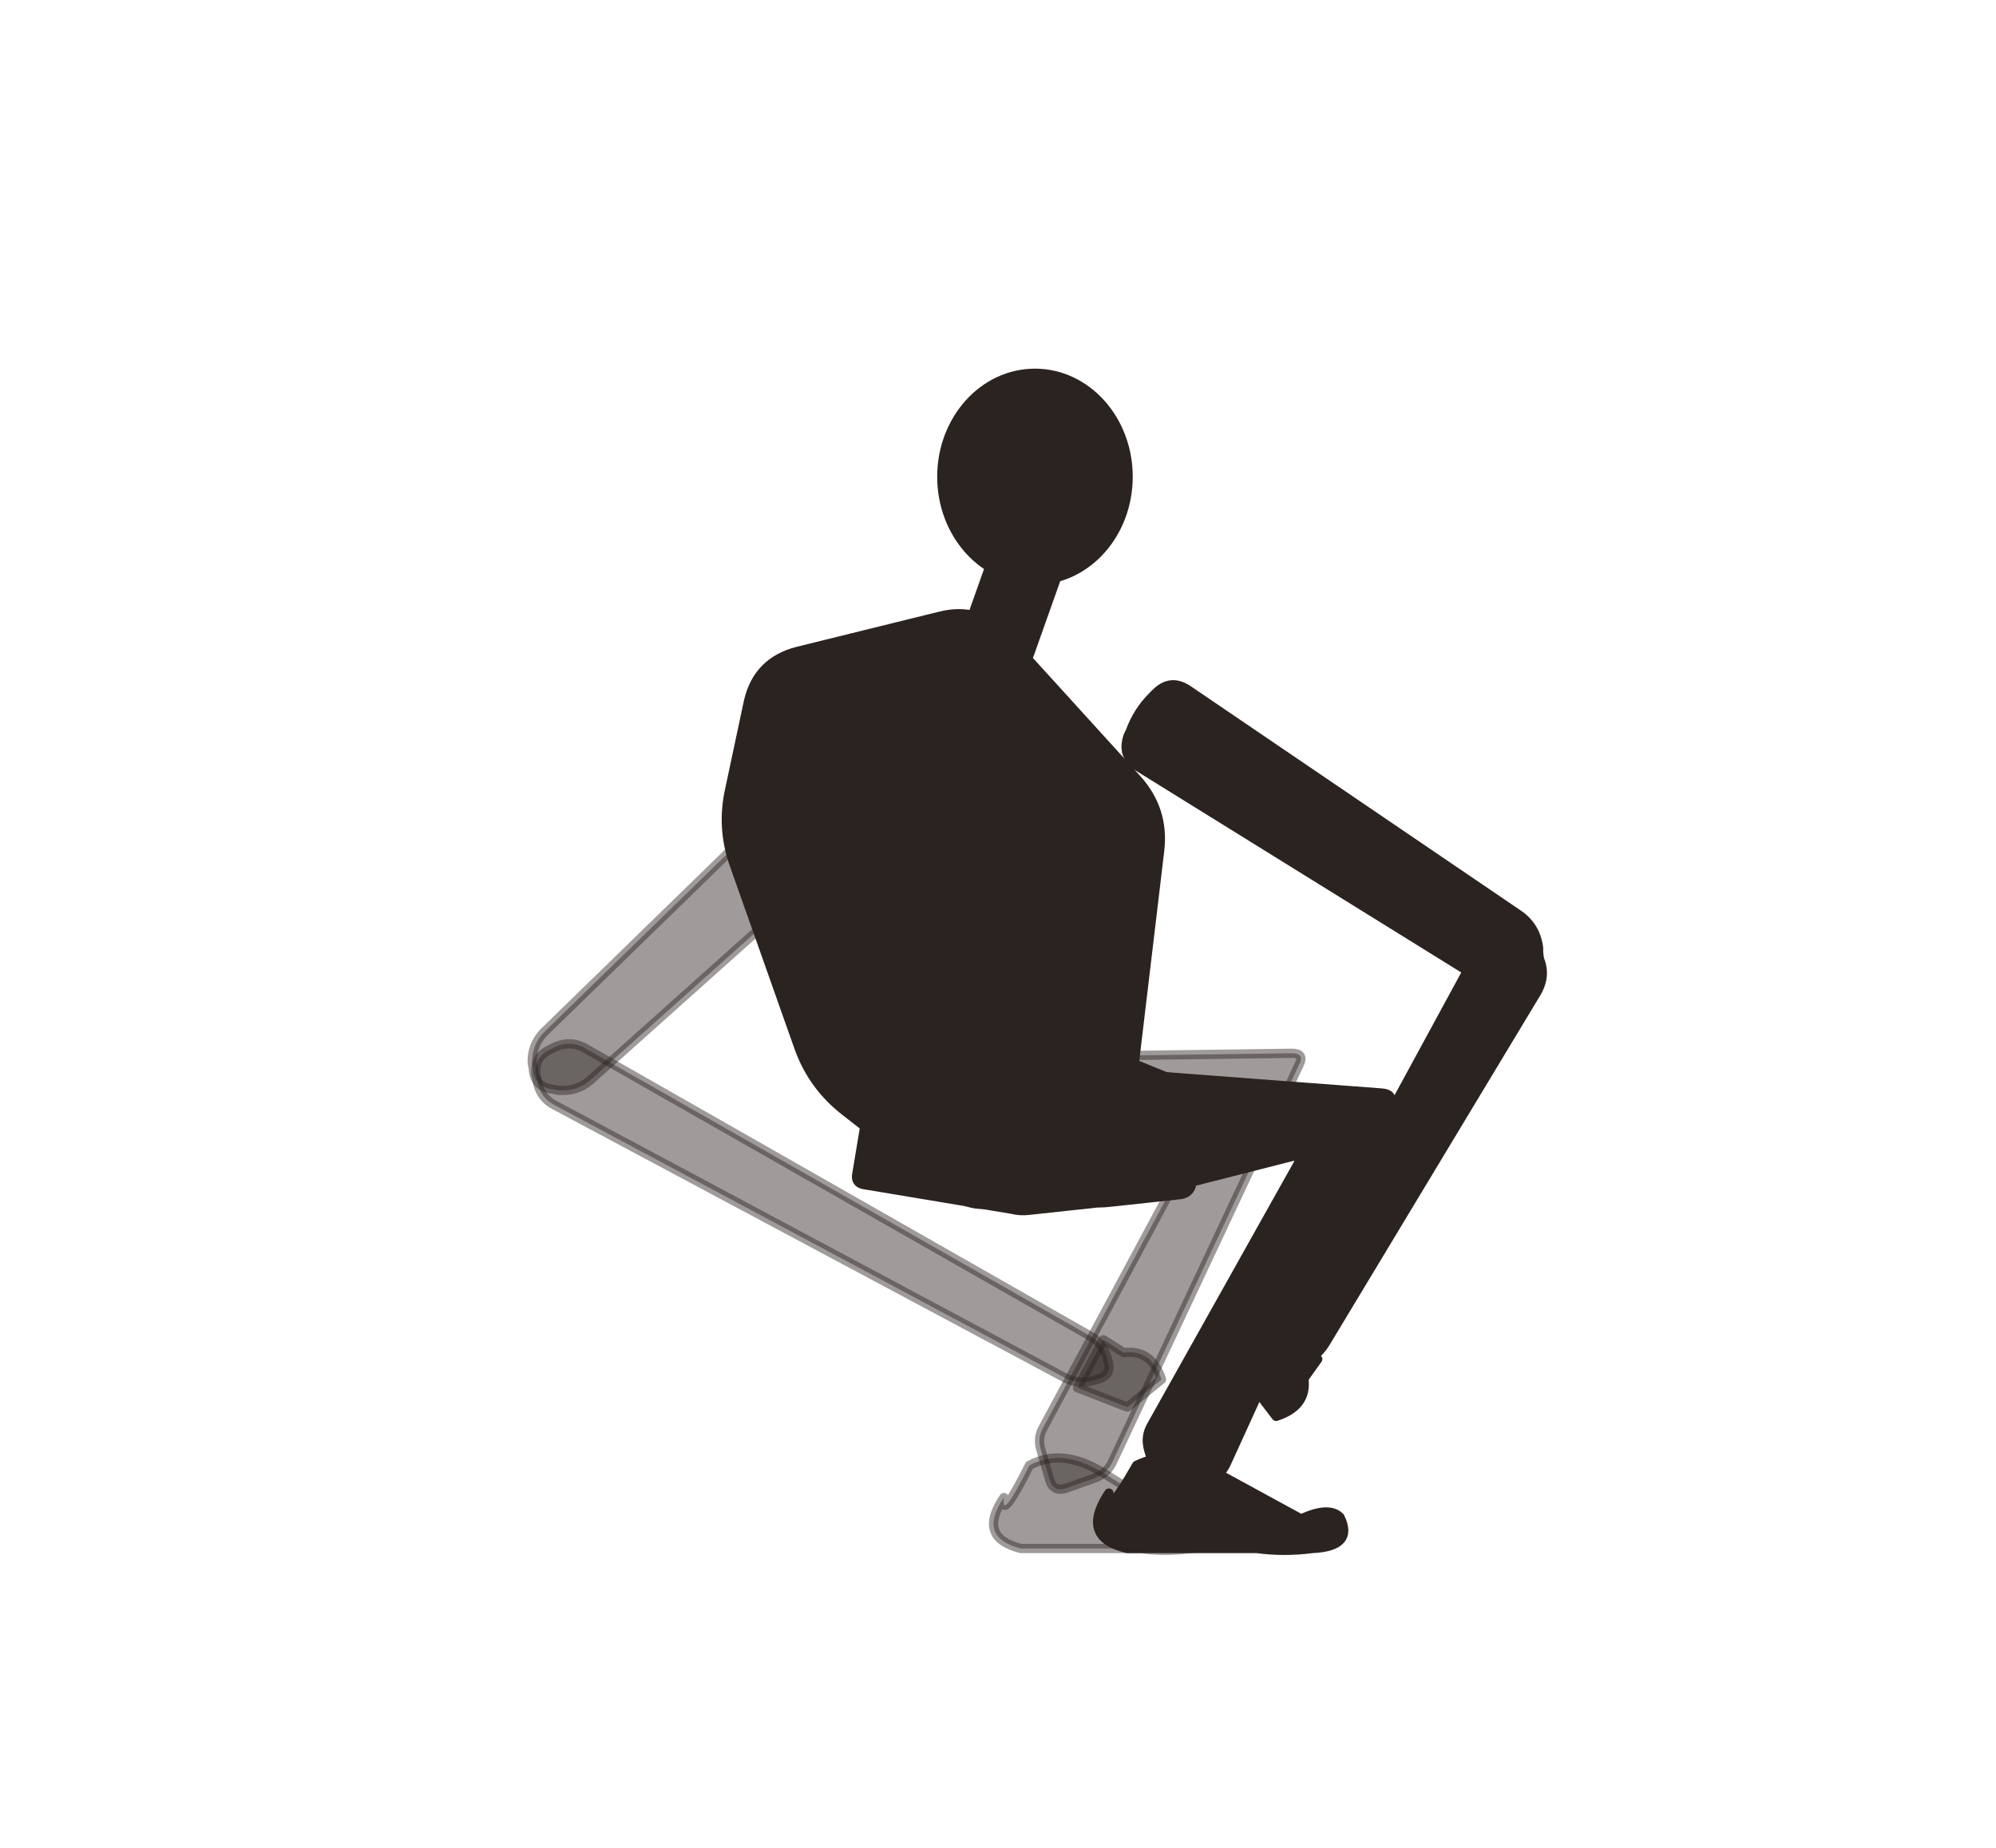
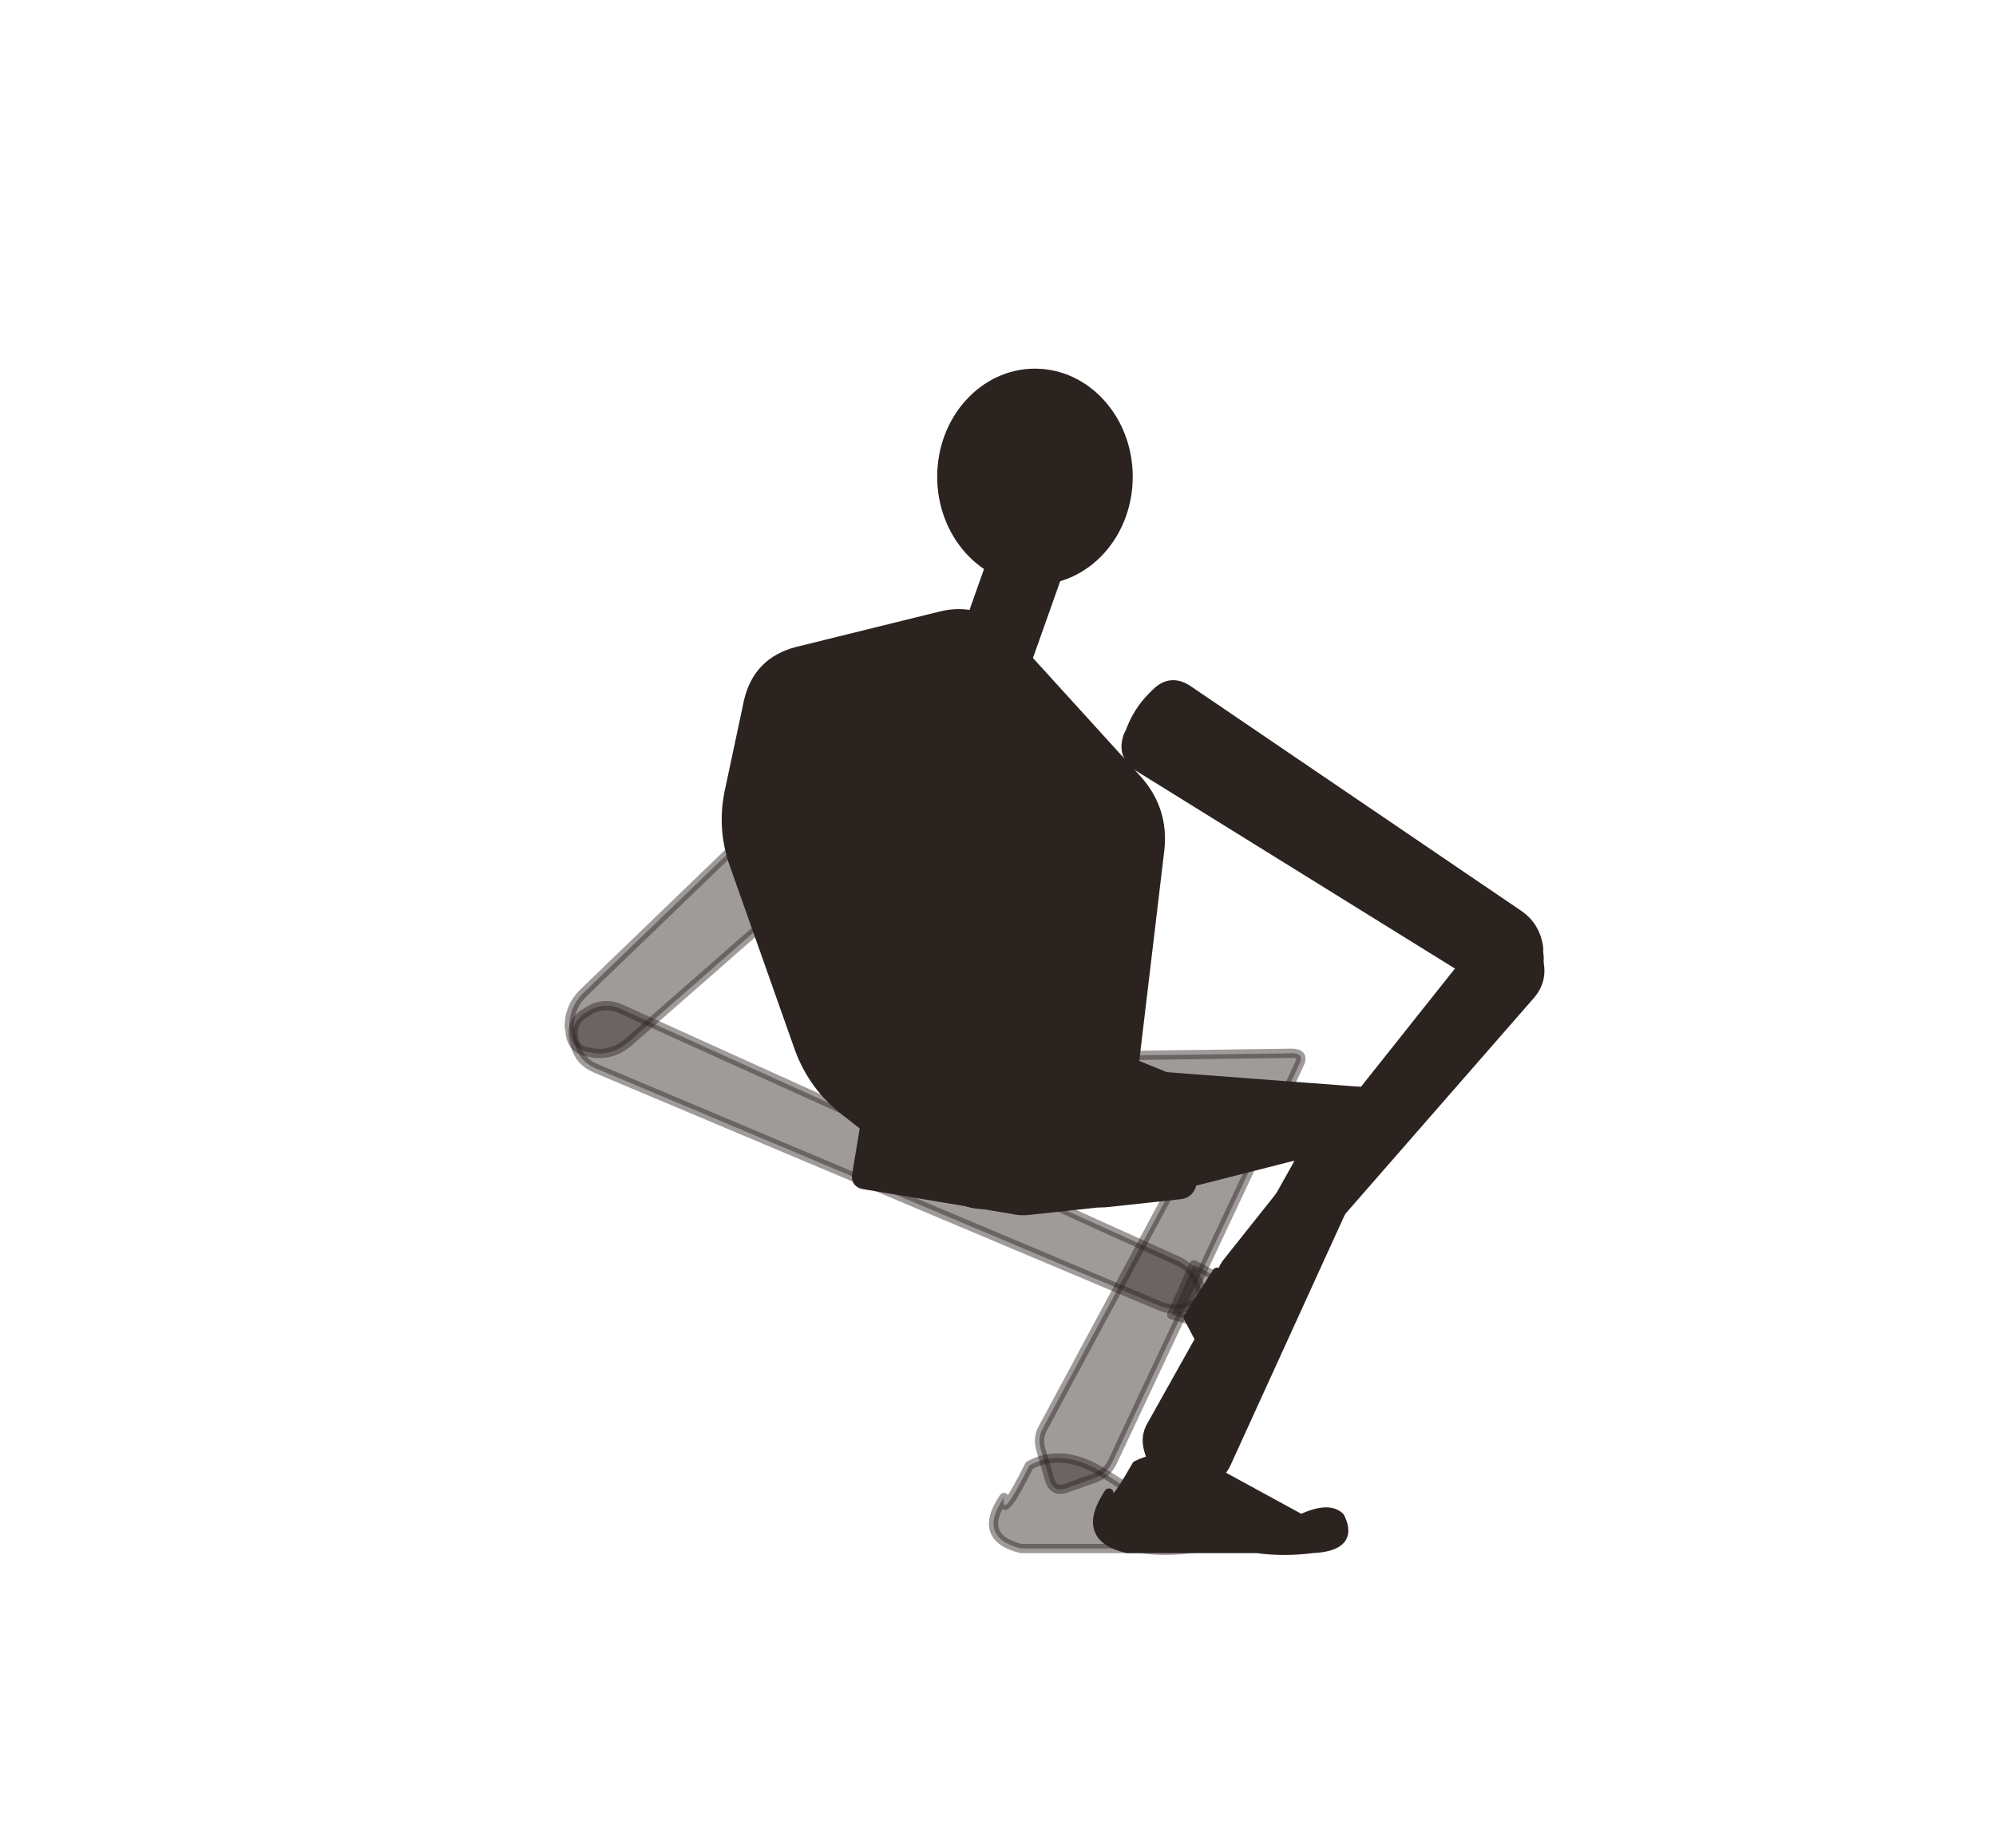
<svg xmlns="http://www.w3.org/2000/svg" viewBox="-8 0 216 200">
  <path d="M 103.6 126.3 L 121.4 121.6 Q 122.8 121.2 122.1 122.5 L 104.9 154.5 Q 104.2 155.7 104.7 157.1 L 105.6 160.2 Q 106 161.5 107.3 161.1 L 110.4 160 Q 111.8 159.5 112.4 158.2 L 132.6 115.2 Q 133.2 114 131.8 114 L 102.3 114.4 Q 100.9 114.4 101 115.8 L 102.1 125.3 Q 102.2 126.7 103.6 126.3 Z" fill="#2b2320" stroke="#2b2320" stroke-width="1" stroke-linejoin="round" fill-opacity="0.45" stroke-opacity="0.45" />
  <path d="M 100.64 162.08 Q 97.696 166.4 102.48 167.6 L 115.36 167.6 Q 118.12 168 120.88 167.6 Q 125.112 167.4 123.64 164.47 Q 122.536 163.37 119.776 164.66 L 111.68 159.6 Q 107.08 156.6 103.4 158.6 Q 100.272 164.84 100.64 162.08 Z" fill="#2b2320" stroke="#2b2320" stroke-width="1" stroke-linejoin="round" fill-opacity="0.45" stroke-opacity="0.45" />
  <path d="M 114.4 129.6 L 131.7 125.2 Q 133.1 124.8 132.4 126.1 L 116.6 154.3 Q 115.9 155.5 116.3 156.9 L 117.4 160.6 Q 117.8 161.9 119.2 161.4 L 122.8 160.1 Q 124.1 159.7 124.7 158.4 L 142.4 119.6 Q 142.9 118.4 141.5 118.3 L 113.7 116.2 Q 112.3 116.1 112.4 117.5 L 113 128.5 Q 113.1 129.9 114.4 129.6 Z" fill="#2b2320" stroke="#2b2320" stroke-width="1" stroke-linejoin="round" />
  <path d="M 112 161.6 Q 108.8 166.4 114 167.6 L 128 167.6 Q 131 168 134 167.6 Q 138.6 167.4 137 164.2 Q 135.8 163 132.8 164.4 L 124 159.6 Q 119 156.6 115 158.6 Q 111.6 164.6 112 161.6 Z" fill="#2b2320" stroke="#2b2320" stroke-width="1" stroke-linejoin="round" />
-   <path d="M 77.5 85.8 L 51.1 111.5 Q 49.5 113 49.6 115.1 L 49.7 115.6 Q 49.8 117.7 51.9 117.9 L 52.3 118 Q 54.5 118.2 56 116.8 L 83.5 92.2 Q 85 90.8 84 89.1 L 83.7 88.7 Q 82.7 86.9 81 85.8 L 80.7 85.5 Q 79 84.4 77.5 85.8 Z" fill="#2b2320" stroke="#2b2320" stroke-width="1" stroke-linejoin="round" fill-opacity="0.45" stroke-opacity="0.45" />
-   <path d="M 52 119.6 L 107.2 149.1 Q 108.7 149.9 110.4 149.4 L 110.7 149.3 Q 112.4 148.9 111.9 147.3 L 111.8 146.9 Q 111.3 145.3 109.8 144.5 L 55.4 113.5 Q 53.7 112.5 51.9 113.4 L 51.5 113.6 Q 49.8 114.4 50 116.3 L 50.1 116.7 Q 50.3 118.7 52 119.6 Z" fill="#2b2320" stroke="#2b2320" stroke-width="1" stroke-linejoin="round" fill-opacity="0.45" stroke-opacity="0.45" />
-   <path d="M 108.6 150.2 L 114 152.3 L 117.7 149.3 Q 116.6 146 113.6 146.4 L 111.4 145 Z" fill="#2b2320" stroke="#2b2320" stroke-width="1" stroke-linejoin="round" fill-opacity="0.45" stroke-opacity="0.45" />
+   <path d="M 77.6 85.8 L 55.1 107.5 Q 53.6 109 53.6 111.1 L 53.7 111.6 Q 53.8 113.7 55.9 113.9 L 56.3 114 Q 58.4 114.2 60 112.8 L 83.5 92.2 Q 85 90.8 84 89.1 L 83.7 88.7 Q 82.7 86.9 81 85.8 L 80.7 85.5 Q 79 84.4 77.6 85.8 Z" fill="#2b2320" stroke="#2b2320" stroke-width="1" stroke-linejoin="round" fill-opacity="0.45" stroke-opacity="0.45" />
+   <path d="M 56.4 115.6 L 117.4 141.3 Q 119 142 120.6 141.4 L 120.9 141.3 Q 122.5 140.7 121.8 139.1 L 121.7 138.8 Q 121 137.2 119.5 136.5 L 59.2 109.2 Q 57.4 108.4 55.7 109.4 L 55.4 109.6 Q 53.7 110.6 54.1 112.5 L 54.2 112.9 Q 54.6 114.8 56.4 115.6 Z" fill="#2b2320" stroke="#2b2320" stroke-width="1" stroke-linejoin="round" fill-opacity="0.45" stroke-opacity="0.45" />
+   <path d="M 118.8 142.3 L 124.4 143.9 L 127.8 140.6 Q 126.4 137.4 123.5 138.1 L 121.2 136.9 Z" fill="#2b2320" stroke="#2b2320" stroke-width="1" stroke-linejoin="round" fill-opacity="0.45" stroke-opacity="0.45" />
  <path d="M 78.3 70.5 L 93.7 66.7 Q 98 65.6 101 68.9 L 115 84.3 Q 118 87.6 117.5 92 L 114.5 117.2 Q 114 121.6 110.3 123.9 L 101.7 129.3 Q 98 131.6 94.5 128.9 L 83.5 120.3 Q 80 117.6 78.5 113.5 L 71.5 93.7 Q 70 89.6 71 85.3 L 73 75.9 Q 74 71.6 78.3 70.5 Z" fill="#2b2320" stroke="#2b2320" stroke-width="1" stroke-linejoin="round" />
  <path d="M 84.7 127.2 L 85.5 122.4 Q 85.6 121.6 85.9 120.7 L 86 120.3 Q 86.3 119.4 86.7 118.7 L 92.6 109.4 Q 93 108.6 93.9 108.8 L 102.2 110.5 Q 103 110.6 103.8 110.9 L 108.6 112.7 Q 109.4 113 110.2 113.3 L 119.3 117 Q 119.9 117.3 120.4 117.7 L 120.5 117.8 Q 120.9 118.3 121 118.9 L 121.6 121.7 Q 121.7 122.5 121.7 123.4 L 121.5 126 Q 121.4 126.8 121.1 127.6 L 120.9 128.4 Q 120.6 129.2 119.7 129.3 L 112.3 130.1 Q 111.5 130.2 110.7 130.2 L 103.3 131 Q 102.4 131.1 101.6 130.9 L 85.4 128.2 Q 84.6 128 84.7 127.2 Z" fill="#2b2320" stroke="#2b2320" stroke-width="1" stroke-linejoin="round" />
  <path d="M 115.2 83 L 151.8 105.7 Q 153.8 107 156.1 106.3 L 156.6 106.1 Q 158.9 105.5 158.5 103.1 L 158.5 102.6 Q 158.2 100.2 156.2 98.9 L 120.6 74.7 Q 118.7 73.4 117.1 75 L 116.7 75.4 Q 115.1 77 114.3 79.2 L 114.1 79.6 Q 113.3 81.8 115.2 83 Z" fill="#2b2320" stroke="#2b2320" stroke-width="1" stroke-linejoin="round" />
-   <path d="M 151.6 103.6 L 130.4 142.6 Q 129.6 144.2 130 146 L 130.1 146.4 Q 130.5 148.2 132.3 147.6 L 132.7 147.5 Q 134.4 147 135.4 145.4 L 158.3 107.4 Q 159.4 105.5 158.5 103.6 L 158.3 103.1 Q 157.4 101.2 155.2 101.4 L 154.8 101.4 Q 152.6 101.7 151.6 103.6 Z" fill="#2b2320" stroke="#2b2320" stroke-width="1" stroke-linejoin="round" />
-   <path d="M 129.4 144.1 L 127.2 149.5 L 130.1 153.3 Q 133.5 152.2 133.1 149.2 L 134.6 147.1 Z" fill="#2b2320" stroke="#2b2320" stroke-width="1" stroke-linejoin="round" />
+   <path d="M 151.7 102.8 L 125 136.4 Q 123.8 137.8 124 139.6 L 124 140 Q 124.1 141.9 125.9 141.6 L 126.3 141.6 Q 128.2 141.4 129.4 140 L 157.6 107.7 Q 159 106.1 158.5 104 L 158.3 103.5 Q 157.8 101.4 155.6 101.3 L 155.2 101.3 Q 153 101.1 151.7 102.8 Z" fill="#2b2320" stroke="#2b2320" stroke-width="1" stroke-linejoin="round" />
+   <path d="M 123.7 137.7 L 120.6 142.6 L 122.8 146.8 Q 126.3 146.4 126.5 143.4 L 128.3 141.5 Z" fill="#2b2320" stroke="#2b2320" stroke-width="1" stroke-linejoin="round" />
  <path d="M 103.4 70.8 L 106.7 61.5 A 3.6 3.6 0 0 0 99.9 59.1 L 96.6 68.4 A 3.6 3.6 0 0 0 103.4 70.8 Z" fill="#2b2320" stroke="#2b2320" stroke-width="1" stroke-linejoin="round" />
  <ellipse cx="104" cy="51.6" rx="10.08" ry="11.2" fill="#2b2320" stroke="#2b2320" stroke-width="1" stroke-linejoin="round" />
</svg>
